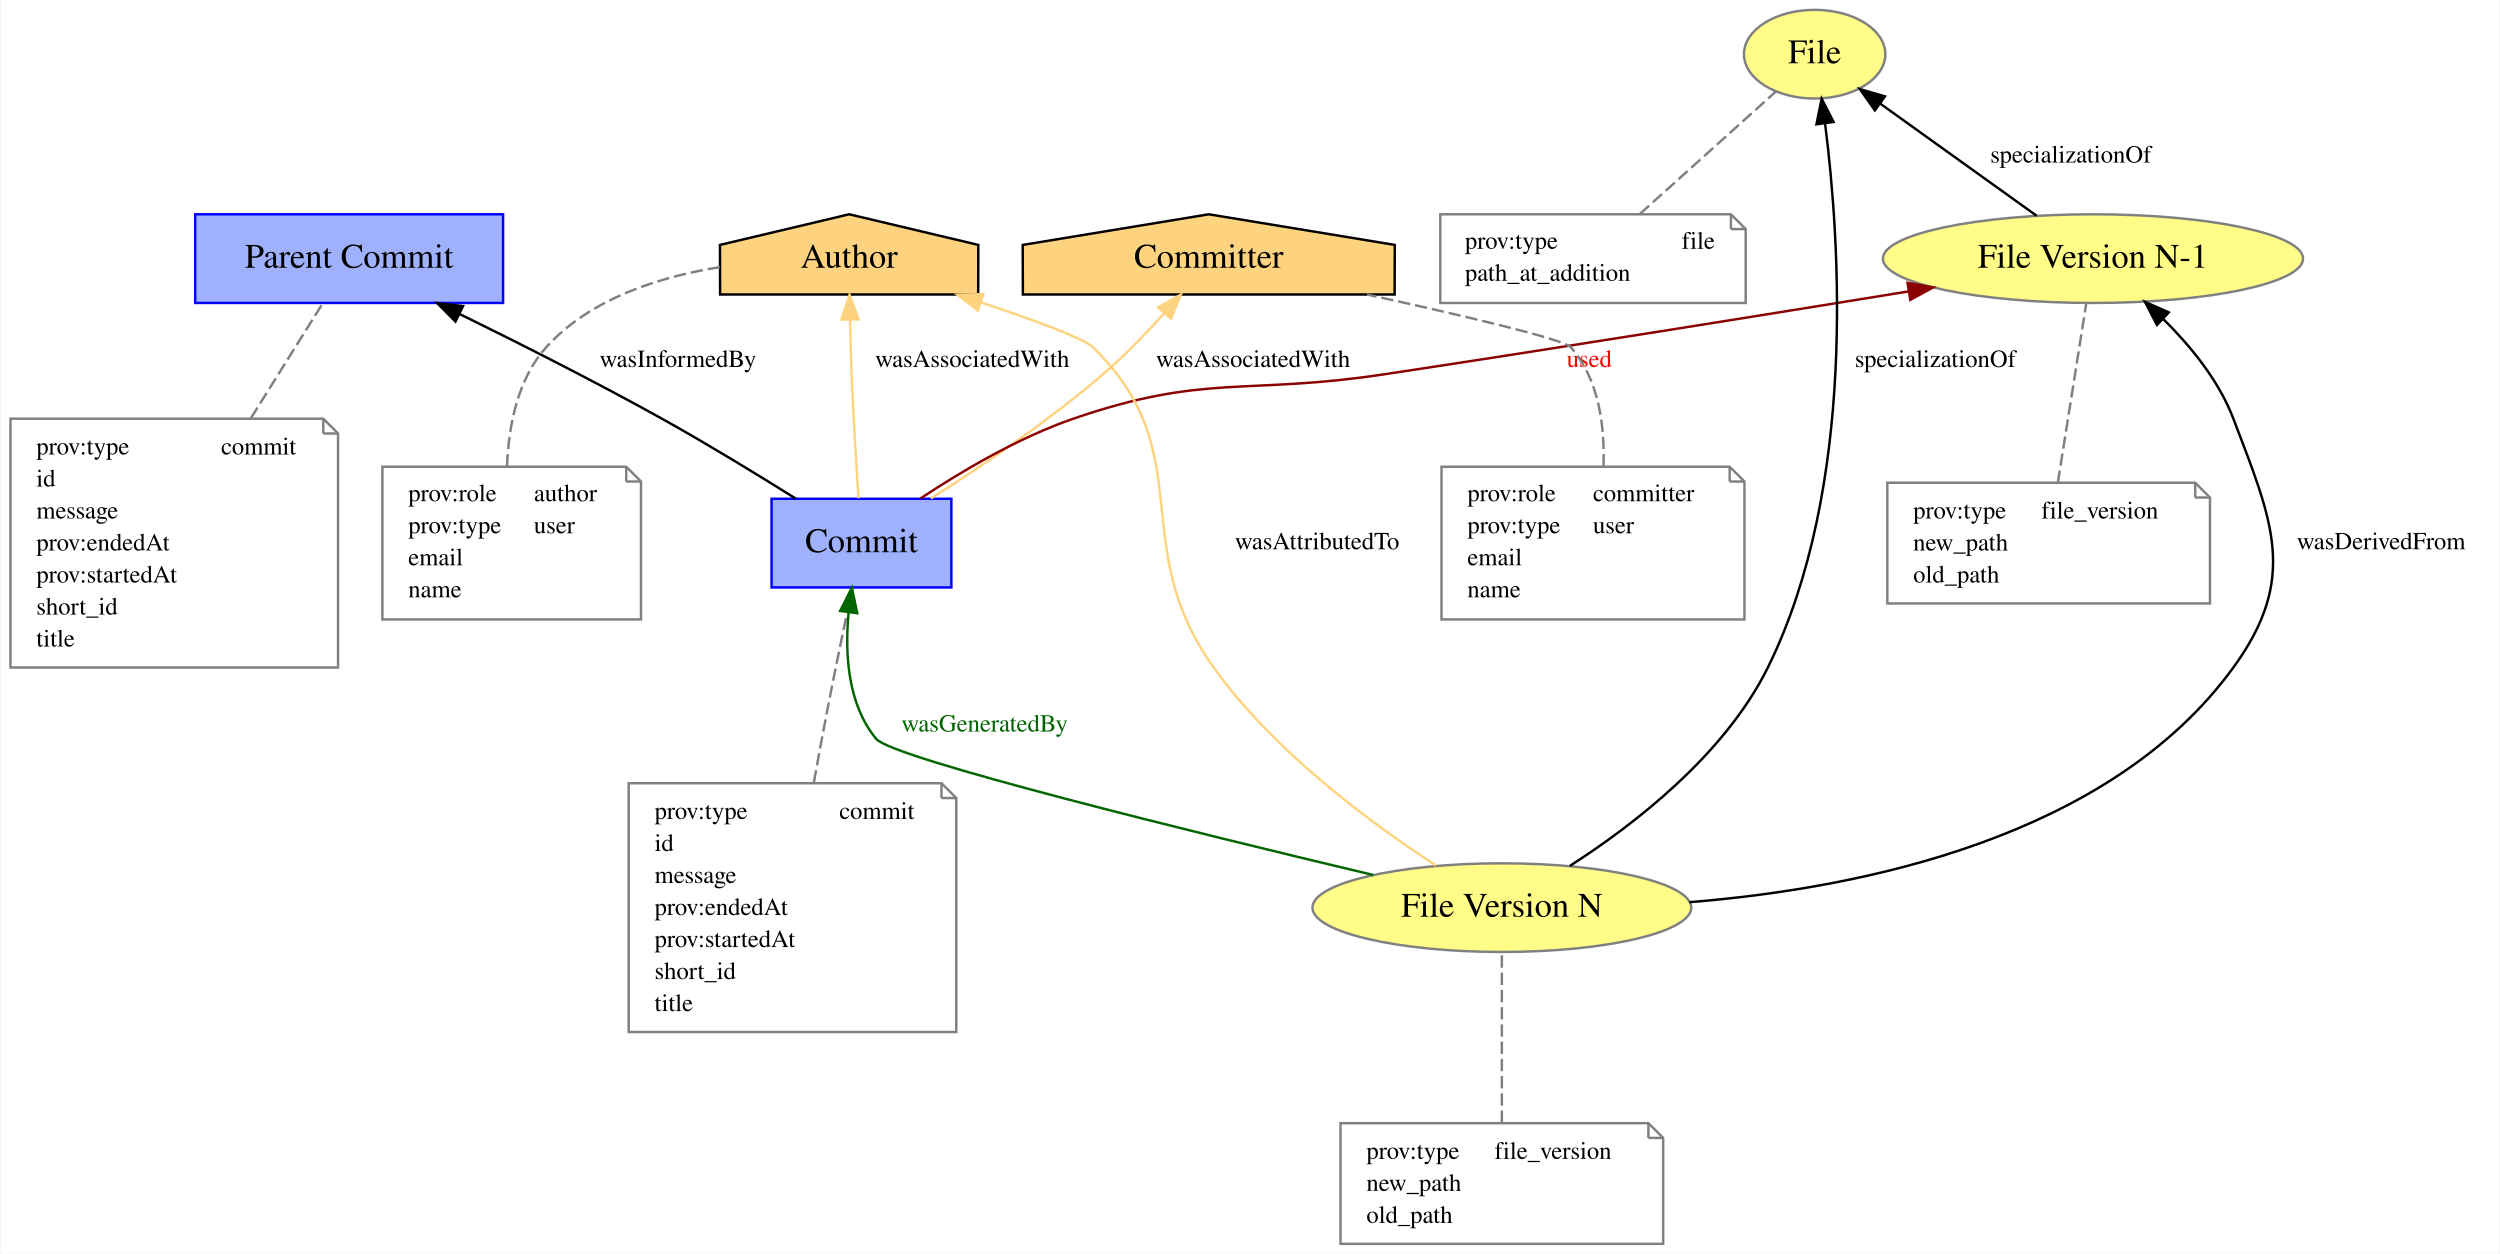
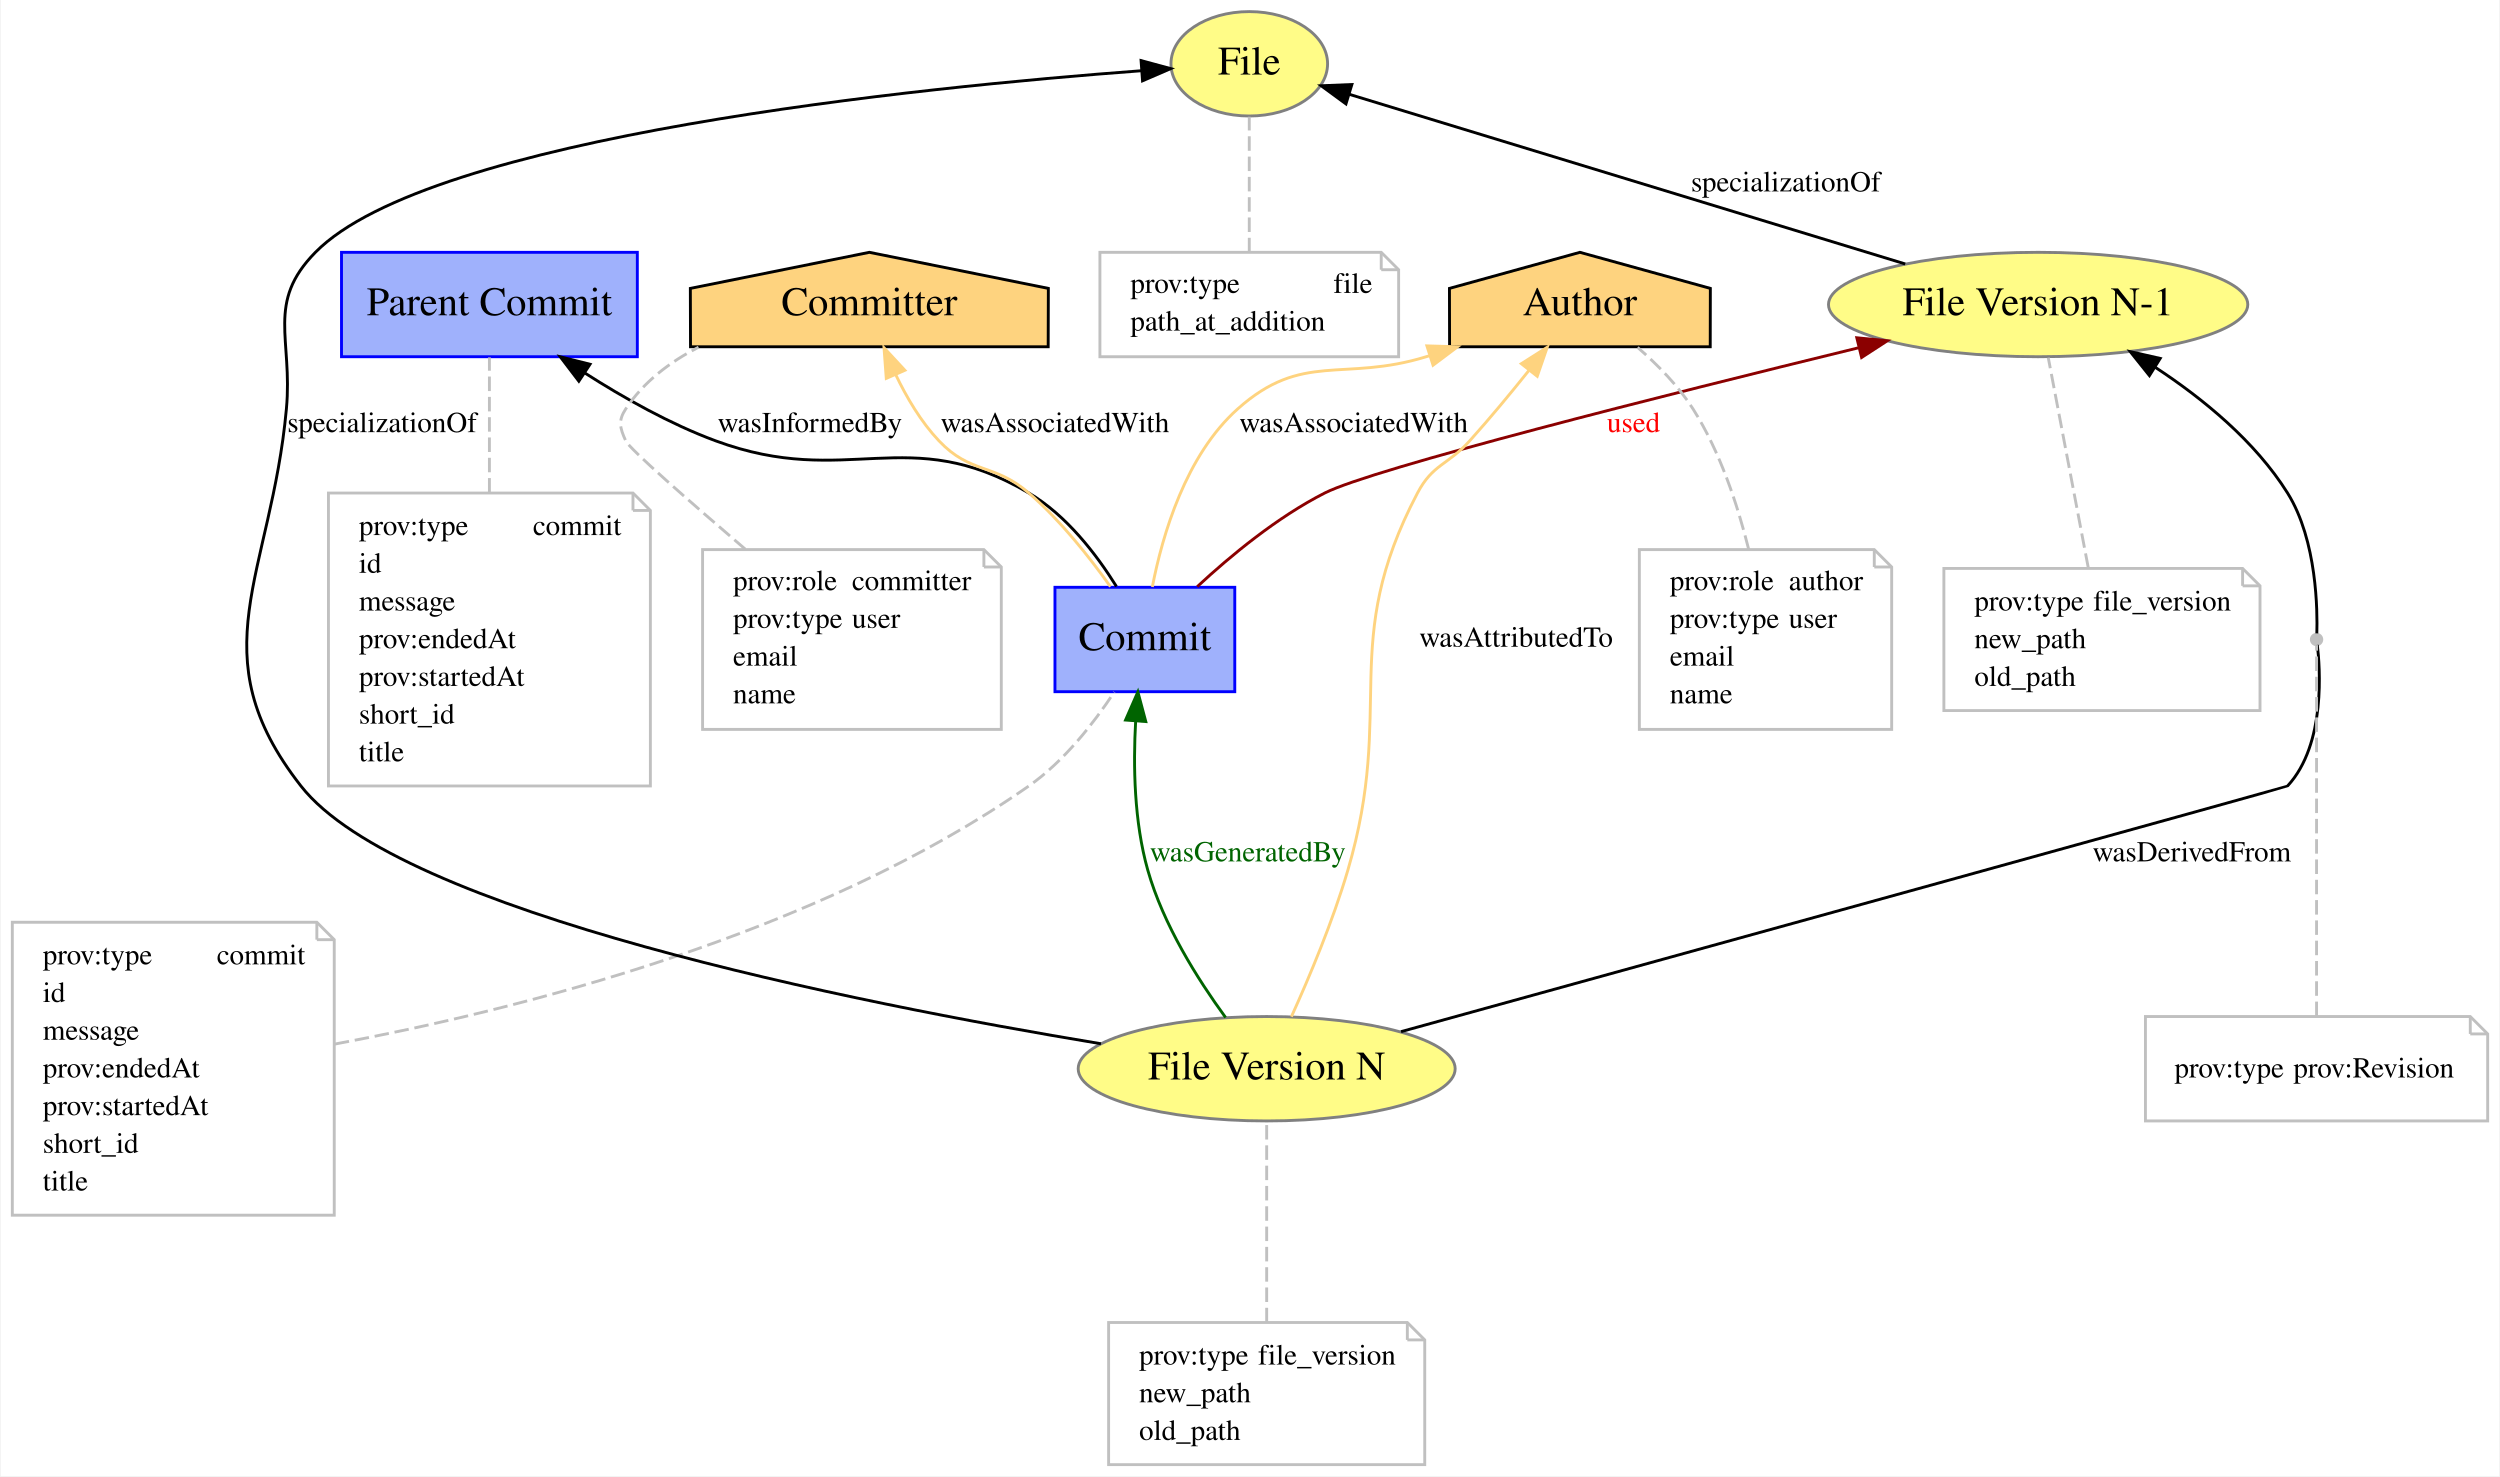
- <svg xmlns="http://www.w3.org/2000/svg" xmlns:xlink="http://www.w3.org/1999/xlink" width="1015pt" height="509pt" viewBox="0.00 0.00 1014.50 509.00">
+ <svg xmlns="http://www.w3.org/2000/svg" xmlns:xlink="http://www.w3.org/1999/xlink" width="862pt" height="509pt" viewBox="0.00 0.00 861.50 509.00">
  <g id="graph0" class="graph" transform="scale(1 1) rotate(0) translate(4 505)">
-     <polygon fill="white" stroke="transparent" points="-4,4 -4,-505 1010.5,-505 1010.5,4 -4,4" />
+     <polygon fill="#ffffff" stroke="transparent" points="-4,4 -4,-505 857.5,-505 857.5,4 -4,4" />
    <g id="node1" class="node">
      <g id="a_node1">
        <a xlink:href="gitlab2prov:Commit" xlink:title="Commit">
-           <polygon fill="#9fb1fc" stroke="#0000ff" points="382,-302.5 309,-302.5 309,-266.5 382,-266.5 382,-302.5" />
-           <text text-anchor="middle" x="345.5" y="-280.8" font-family="Times,serif" font-size="14.00">Commit</text>
+           <polygon fill="#9fb1fc" stroke="#0000ff" points="421.5,-302.5 359.5,-302.5 359.5,-266.5 421.5,-266.5 421.5,-302.5" />
+           <text text-anchor="middle" x="390.5" y="-280.8" font-family="Times,serif" font-size="14.00" fill="#000000">Commit</text>
        </a>
      </g>
    </g>
    <g id="node3" class="node">
      <g id="a_node3">
        <a xlink:href="gitlab2prov:Parent Commit" xlink:title="Parent Commit">
-           <polygon fill="#9fb1fc" stroke="#0000ff" points="200,-418 75,-418 75,-382 200,-382 200,-418" />
-           <text text-anchor="middle" x="137.5" y="-396.3" font-family="Times,serif" font-size="14.00">Parent Commit</text>
+           <polygon fill="#9fb1fc" stroke="#0000ff" points="215.5,-418 113.5,-418 113.5,-382 215.5,-382 215.5,-418" />
+           <text text-anchor="middle" x="164.5" y="-396.3" font-family="Times,serif" font-size="14.00" fill="#000000">Parent Commit</text>
        </a>
      </g>
    </g>
    <g id="edge8" class="edge">
-       <path fill="none" stroke="black" d="M318.83,-302.56C303.18,-312.37 282.93,-324.74 264.5,-335 237.62,-349.95 206.82,-365.51 182.29,-377.54" />
-       <polygon fill="black" stroke="black" points="180.67,-374.44 173.22,-381.97 183.74,-380.73 180.67,-374.44" />
-       <text text-anchor="middle" x="271" y="-356" font-family="Times,serif" font-size="10.00">wasInformedBy</text>
+       <path fill="none" stroke="#000000" d="M380.7,-302.787C373.762,-313.905 363.408,-327.384 350.5,-335 308.589,-359.727 288.149,-336.144 242.5,-353 226.805,-358.795 210.758,-367.83 197.332,-376.436" />
+       <polygon fill="#000000" stroke="#000000" points="195.334,-373.561 188.917,-381.991 199.191,-379.403 195.334,-373.561" />
+       <text text-anchor="middle" x="275" y="-356" font-family="Times,serif" font-size="10.00" fill="#000000">wasInformedBy</text>
    </g>
    <g id="node5" class="node">
      <g id="a_node5">
        <a xlink:href="gitlab2prov:Committer" xlink:title="Committer">
-           <polygon fill="#fed37f" stroke="black" points="562.03,-405.56 486.5,-418 410.97,-405.56 411.04,-385.44 561.96,-385.44 562.03,-405.56" />
-           <text text-anchor="middle" x="486.5" y="-396.3" font-family="Times,serif" font-size="14.00">Committer</text>
+           <polygon fill="#fed37f" stroke="#000000" points="357.22,-405.562 295.5,-418 233.78,-405.562 233.838,-385.438 357.162,-385.438 357.22,-405.562" />
+           <text text-anchor="middle" x="295.5" y="-396.3" font-family="Times,serif" font-size="14.00" fill="#000000">Committer</text>
        </a>
      </g>
    </g>
    <g id="edge10" class="edge">
-       <path fill="none" stroke="#fed37f" d="M373.7,-302.62C393.94,-315.44 421.43,-333.99 443.5,-353 452.2,-360.49 460.99,-369.58 468.34,-377.69" />
-       <polygon fill="#fed37f" stroke="#fed37f" points="465.91,-380.21 475.16,-385.38 471.15,-375.57 465.91,-380.21" />
-       <text text-anchor="middle" x="504.5" y="-356" font-family="Times,serif" font-size="10.00">wasAssociatedWith</text>
+       <path fill="none" stroke="#fed37f" d="M378.618,-302.723C371.324,-313.005 361.324,-325.63 350.5,-335 338.454,-345.427 330.458,-341.435 319.5,-353 313.318,-359.525 308.349,-367.952 304.572,-375.864" />
+       <polygon fill="#fed37f" stroke="#fed37f" points="301.334,-374.532 300.554,-385.098 307.753,-377.325 301.334,-374.532" />
+       <text text-anchor="middle" x="359.5" y="-356" font-family="Times,serif" font-size="10.00" fill="#000000">wasAssociatedWith</text>
    </g>
    <g id="node7" class="node">
      <g id="a_node7">
        <a xlink:href="gitlab2prov:Author" xlink:title="Author">
-           <polygon fill="#fed37f" stroke="black" points="392.94,-405.56 340.5,-418 288.06,-405.56 288.11,-385.44 392.89,-385.44 392.94,-405.56" />
-           <text text-anchor="middle" x="340.5" y="-396.3" font-family="Times,serif" font-size="14.00">Author</text>
+           <polygon fill="#fed37f" stroke="#000000" points="585.478,-405.562 540.5,-418 495.522,-405.562 495.564,-385.438 585.436,-385.438 585.478,-405.562" />
+           <text text-anchor="middle" x="540.5" y="-396.3" font-family="Times,serif" font-size="14.00" fill="#000000">Author</text>
        </a>
      </g>
    </g>
    <g id="edge9" class="edge">
-       <path fill="none" stroke="#fed37f" d="M344.3,-302.69C343.4,-316.33 342.19,-335.87 341.5,-353 341.21,-360.21 341,-368.06 340.85,-375.19" />
-       <polygon fill="#fed37f" stroke="#fed37f" points="337.35,-375.25 340.66,-385.31 344.35,-375.37 337.35,-375.25" />
-       <text text-anchor="middle" x="390.5" y="-356" font-family="Times,serif" font-size="10.00">wasAssociatedWith</text>
+       <path fill="none" stroke="#fed37f" d="M393.07,-302.625C396.585,-320.712 404.636,-348.041 422.5,-364 444.855,-383.971 458.852,-373.176 487.5,-382 487.831,-382.102 488.163,-382.204 488.496,-382.308" />
+       <polygon fill="#fed37f" stroke="#fed37f" points="487.744,-385.741 498.334,-385.437 489.865,-379.07 487.744,-385.741" />
+       <text text-anchor="middle" x="462.5" y="-356" font-family="Times,serif" font-size="10.00" fill="#000000">wasAssociatedWith</text>
    </g>
    <g id="node13" class="node">
      <g id="a_node13">
        <a xlink:href="gitlab2prov:File Version N-1" xlink:title="File Version N-1">
-           <ellipse fill="#fffc87" stroke="#808080" cx="845.5" cy="-400" rx="85.29" ry="18" />
-           <text text-anchor="middle" x="845.5" y="-396.3" font-family="Times,serif" font-size="14.00">File Version N-1</text>
+           <ellipse fill="#fffc87" stroke="#808080" cx="698.5" cy="-400" rx="72.287" ry="18" />
+           <text text-anchor="middle" x="698.5" y="-396.3" font-family="Times,serif" font-size="14.00" fill="#000000">File Version N-1</text>
        </a>
      </g>
    </g>
    <g id="edge11" class="edge">
-       <path fill="none" stroke="#8b0000" d="M369.51,-302.66C386.13,-313.67 409.19,-327.31 431.5,-335 484.98,-353.44 501.57,-344.54 557.5,-353 629.88,-363.95 712.36,-377.2 770.44,-386.66" />
-       <polygon fill="#8b0000" stroke="#8b0000" points="770.2,-390.17 780.64,-388.33 771.33,-383.26 770.2,-390.17" />
-       <text text-anchor="middle" x="641" y="-356" font-family="Times,serif" font-size="10.00" fill="red">used</text>
+       <path fill="none" stroke="#8b0000" d="M408.553,-302.715C420.196,-313.519 436.17,-326.686 452.5,-335 468.975,-343.388 569.099,-368.601 636.425,-385.048" />
+       <polygon fill="#8b0000" stroke="#8b0000" points="635.974,-388.54 646.519,-387.508 637.632,-381.739 635.974,-388.54" />
+       <text text-anchor="middle" x="559" y="-356" font-family="Times,serif" font-size="10.00" fill="#ff0000">used</text>
    </g>
    <g id="node2" class="node">
-       <polygon fill="none" stroke="gray" points="378,-187 251,-187 251,-86 384,-86 384,-181 378,-187" />
-       <polyline fill="none" stroke="gray" points="378,-187 378,-181 " />
-       <polyline fill="none" stroke="gray" points="384,-181 378,-181 " />
+       <polygon fill="none" stroke="#c0c0c0" points="105,-187 0,-187 0,-86 111,-86 111,-181 105,-187" />
+       <polyline fill="none" stroke="#c0c0c0" points="105,-187 105,-181 " />
+       <polyline fill="none" stroke="#c0c0c0" points="111,-181 105,-181 " />
      <g id="a_node2_0">
        <a xlink:href="http://www.w3.org/ns/prov#type" xlink:title="&lt;TABLE&gt;">
-           <text text-anchor="start" x="261.5" y="-172.5" font-family="Times,serif" font-size="10.00">prov:type</text>
-         </a>
-       </g>
-       <text text-anchor="start" x="336.5" y="-172.5" font-family="Times,serif" font-size="10.00">commit</text>
+           <text text-anchor="start" x="10.5" y="-172.5" font-family="Times,serif" font-size="10.00" fill="#000000">prov:type</text>
+         </a>
+       </g>
+       <text text-anchor="start" x="70.5" y="-172.5" font-family="Times,serif" font-size="10.00" fill="#000000">commit</text>
      <g id="a_node2_1">
        <a xlink:href="gitlab2prov:id" xlink:title="&lt;TABLE&gt;">
-           <text text-anchor="start" x="261.5" y="-159.5" font-family="Times,serif" font-size="10.00">id</text>
+           <text text-anchor="start" x="10.5" y="-159.5" font-family="Times,serif" font-size="10.00" fill="#000000">id</text>
        </a>
      </g>
      <g id="a_node2_2">
        <a xlink:href="gitlab2prov:message" xlink:title="&lt;TABLE&gt;">
-           <text text-anchor="start" x="261.5" y="-146.5" font-family="Times,serif" font-size="10.00">message</text>
+           <text text-anchor="start" x="10.5" y="-146.5" font-family="Times,serif" font-size="10.00" fill="#000000">message</text>
        </a>
      </g>
      <g id="a_node2_3">
        <a xlink:href="http://www.w3.org/ns/prov#endedAt" xlink:title="&lt;TABLE&gt;">
-           <text text-anchor="start" x="261.5" y="-133.5" font-family="Times,serif" font-size="10.00">prov:endedAt</text>
+           <text text-anchor="start" x="10.5" y="-133.5" font-family="Times,serif" font-size="10.00" fill="#000000">prov:endedAt</text>
        </a>
      </g>
      <g id="a_node2_4">
        <a xlink:href="http://www.w3.org/ns/prov#startedAt" xlink:title="&lt;TABLE&gt;">
-           <text text-anchor="start" x="261.5" y="-120.5" font-family="Times,serif" font-size="10.00">prov:startedAt</text>
+           <text text-anchor="start" x="10.5" y="-120.5" font-family="Times,serif" font-size="10.00" fill="#000000">prov:startedAt</text>
        </a>
      </g>
      <g id="a_node2_5">
        <a xlink:href="gitlab2prov:short_id" xlink:title="&lt;TABLE&gt;">
-           <text text-anchor="start" x="261.5" y="-107.5" font-family="Times,serif" font-size="10.00">short_id</text>
+           <text text-anchor="start" x="10.5" y="-107.5" font-family="Times,serif" font-size="10.00" fill="#000000">short_id</text>
        </a>
      </g>
      <g id="a_node2_6">
        <a xlink:href="gitlab2prov:title" xlink:title="&lt;TABLE&gt;">
-           <text text-anchor="start" x="261.5" y="-94.5" font-family="Times,serif" font-size="10.00">title</text>
+           <text text-anchor="start" x="10.5" y="-94.5" font-family="Times,serif" font-size="10.00" fill="#000000">title</text>
        </a>
      </g>
    </g>
    <g id="edge1" class="edge">
-       <path fill="none" stroke="gray" stroke-dasharray="5,2" d="M326.18,-187.37C327.89,-196.89 329.72,-206.76 331.5,-216 334.81,-233.16 338.9,-252.7 341.8,-266.33" />
+       <path fill="none" stroke="#c0c0c0" stroke-dasharray="5,2" d="M111.185,-144.999C173.935,-156.702 276.779,-182.469 350.5,-234 362.6,-242.458 372.857,-255.62 379.954,-266.387" />
    </g>
    <g id="node4" class="node">
-       <polygon fill="none" stroke="gray" points="127,-335 0,-335 0,-234 133,-234 133,-329 127,-335" />
-       <polyline fill="none" stroke="gray" points="127,-335 127,-329 " />
-       <polyline fill="none" stroke="gray" points="133,-329 127,-329 " />
+       <polygon fill="none" stroke="#c0c0c0" points="214,-335 109,-335 109,-234 220,-234 220,-329 214,-335" />
+       <polyline fill="none" stroke="#c0c0c0" points="214,-335 214,-329 " />
+       <polyline fill="none" stroke="#c0c0c0" points="220,-329 214,-329 " />
      <g id="a_node4_7">
        <a xlink:href="http://www.w3.org/ns/prov#type" xlink:title="&lt;TABLE&gt;">
-           <text text-anchor="start" x="10.5" y="-320.5" font-family="Times,serif" font-size="10.00">prov:type</text>
-         </a>
-       </g>
-       <text text-anchor="start" x="85.5" y="-320.5" font-family="Times,serif" font-size="10.00">commit</text>
+           <text text-anchor="start" x="119.5" y="-320.5" font-family="Times,serif" font-size="10.00" fill="#000000">prov:type</text>
+         </a>
+       </g>
+       <text text-anchor="start" x="179.5" y="-320.5" font-family="Times,serif" font-size="10.00" fill="#000000">commit</text>
      <g id="a_node4_8">
        <a xlink:href="gitlab2prov:id" xlink:title="&lt;TABLE&gt;">
-           <text text-anchor="start" x="10.5" y="-307.5" font-family="Times,serif" font-size="10.00">id</text>
+           <text text-anchor="start" x="119.5" y="-307.5" font-family="Times,serif" font-size="10.00" fill="#000000">id</text>
        </a>
      </g>
      <g id="a_node4_9">
        <a xlink:href="gitlab2prov:message" xlink:title="&lt;TABLE&gt;">
-           <text text-anchor="start" x="10.5" y="-294.5" font-family="Times,serif" font-size="10.00">message</text>
+           <text text-anchor="start" x="119.5" y="-294.5" font-family="Times,serif" font-size="10.00" fill="#000000">message</text>
        </a>
      </g>
      <g id="a_node4_10">
        <a xlink:href="http://www.w3.org/ns/prov#endedAt" xlink:title="&lt;TABLE&gt;">
-           <text text-anchor="start" x="10.5" y="-281.5" font-family="Times,serif" font-size="10.00">prov:endedAt</text>
+           <text text-anchor="start" x="119.5" y="-281.5" font-family="Times,serif" font-size="10.00" fill="#000000">prov:endedAt</text>
        </a>
      </g>
      <g id="a_node4_11">
        <a xlink:href="http://www.w3.org/ns/prov#startedAt" xlink:title="&lt;TABLE&gt;">
-           <text text-anchor="start" x="10.5" y="-268.5" font-family="Times,serif" font-size="10.00">prov:startedAt</text>
+           <text text-anchor="start" x="119.5" y="-268.5" font-family="Times,serif" font-size="10.00" fill="#000000">prov:startedAt</text>
        </a>
      </g>
      <g id="a_node4_12">
        <a xlink:href="gitlab2prov:short_id" xlink:title="&lt;TABLE&gt;">
-           <text text-anchor="start" x="10.5" y="-255.5" font-family="Times,serif" font-size="10.00">short_id</text>
+           <text text-anchor="start" x="119.5" y="-255.5" font-family="Times,serif" font-size="10.00" fill="#000000">short_id</text>
        </a>
      </g>
      <g id="a_node4_13">
        <a xlink:href="gitlab2prov:title" xlink:title="&lt;TABLE&gt;">
-           <text text-anchor="start" x="10.5" y="-242.5" font-family="Times,serif" font-size="10.00">title</text>
+           <text text-anchor="start" x="119.5" y="-242.5" font-family="Times,serif" font-size="10.00" fill="#000000">title</text>
        </a>
      </g>
    </g>
    <g id="edge2" class="edge">
-       <path fill="none" stroke="gray" stroke-dasharray="5,2" d="M97.64,-335.28C108.07,-351.96 119.02,-369.45 126.79,-381.88" />
+       <path fill="none" stroke="#c0c0c0" stroke-dasharray="5,2" d="M164.5,-335.16C164.5,-351.768 164.5,-369.17 164.5,-381.759" />
    </g>
    <g id="node6" class="node">
-       <polygon fill="none" stroke="gray" points="698,-315.5 581,-315.5 581,-253.5 704,-253.5 704,-309.5 698,-315.5" />
-       <polyline fill="none" stroke="gray" points="698,-315.5 698,-309.5 " />
-       <polyline fill="none" stroke="gray" points="704,-309.5 698,-309.5 " />
+       <polygon fill="none" stroke="#c0c0c0" points="335,-315.5 238,-315.5 238,-253.5 341,-253.5 341,-309.5 335,-315.5" />
+       <polyline fill="none" stroke="#c0c0c0" points="335,-315.5 335,-309.5 " />
+       <polyline fill="none" stroke="#c0c0c0" points="341,-309.5 335,-309.5 " />
      <g id="a_node6_14">
        <a xlink:href="http://www.w3.org/ns/prov#role" xlink:title="&lt;TABLE&gt;">
-           <text text-anchor="start" x="591.5" y="-301.5" font-family="Times,serif" font-size="10.00">prov:role</text>
-         </a>
-       </g>
-       <text text-anchor="start" x="642.5" y="-301.5" font-family="Times,serif" font-size="10.00">committer</text>
+           <text text-anchor="start" x="248.5" y="-301.5" font-family="Times,serif" font-size="10.00" fill="#000000">prov:role</text>
+         </a>
+       </g>
+       <text text-anchor="start" x="289.5" y="-301.5" font-family="Times,serif" font-size="10.00" fill="#000000">committer</text>
      <g id="a_node6_15">
        <a xlink:href="http://www.w3.org/ns/prov#type" xlink:title="&lt;TABLE&gt;">
-           <text text-anchor="start" x="591.5" y="-288.5" font-family="Times,serif" font-size="10.00">prov:type</text>
-         </a>
-       </g>
-       <text text-anchor="start" x="642.5" y="-288.5" font-family="Times,serif" font-size="10.00">user</text>
+           <text text-anchor="start" x="248.5" y="-288.5" font-family="Times,serif" font-size="10.00" fill="#000000">prov:type</text>
+         </a>
+       </g>
+       <text text-anchor="start" x="289.5" y="-288.5" font-family="Times,serif" font-size="10.00" fill="#000000">user</text>
      <g id="a_node6_16">
        <a xlink:href="gitlab2prov:email" xlink:title="&lt;TABLE&gt;">
-           <text text-anchor="start" x="591.5" y="-275.5" font-family="Times,serif" font-size="10.00">email</text>
+           <text text-anchor="start" x="248.5" y="-275.5" font-family="Times,serif" font-size="10.00" fill="#000000">email</text>
        </a>
      </g>
      <g id="a_node6_17">
        <a xlink:href="gitlab2prov:name" xlink:title="&lt;TABLE&gt;">
-           <text text-anchor="start" x="591.5" y="-262.5" font-family="Times,serif" font-size="10.00">name</text>
+           <text text-anchor="start" x="248.5" y="-262.5" font-family="Times,serif" font-size="10.00" fill="#000000">name</text>
        </a>
      </g>
    </g>
    <g id="edge3" class="edge">
-       <path fill="none" stroke="gray" stroke-dasharray="5,2" d="M646.77,-315.67C647.33,-331.85 644.97,-351.07 633.5,-364 630.53,-367.35 588.93,-377.08 550.75,-385.43" />
+       <path fill="none" stroke="#c0c0c0" stroke-dasharray="5,2" d="M252.741,-315.623C233.113,-332.437 212.717,-350.312 211.5,-353 209.484,-357.454 208.809,-359.919 211.5,-364 217.614,-373.272 226.665,-380.165 236.589,-385.287" />
    </g>
    <g id="node8" class="node">
-       <polygon fill="none" stroke="gray" points="250,-315.5 151,-315.5 151,-253.5 256,-253.5 256,-309.5 250,-315.5" />
-       <polyline fill="none" stroke="gray" points="250,-315.5 250,-309.5 " />
-       <polyline fill="none" stroke="gray" points="256,-309.5 250,-309.5 " />
+       <polygon fill="none" stroke="#c0c0c0" points="642,-315.5 561,-315.5 561,-253.5 648,-253.5 648,-309.5 642,-315.5" />
+       <polyline fill="none" stroke="#c0c0c0" points="642,-315.5 642,-309.5 " />
+       <polyline fill="none" stroke="#c0c0c0" points="648,-309.5 642,-309.5 " />
      <g id="a_node8_18">
        <a xlink:href="http://www.w3.org/ns/prov#role" xlink:title="&lt;TABLE&gt;">
-           <text text-anchor="start" x="161.5" y="-301.5" font-family="Times,serif" font-size="10.00">prov:role</text>
-         </a>
-       </g>
-       <text text-anchor="start" x="212.5" y="-301.5" font-family="Times,serif" font-size="10.00">author</text>
+           <text text-anchor="start" x="571.5" y="-301.5" font-family="Times,serif" font-size="10.00" fill="#000000">prov:role</text>
+         </a>
+       </g>
+       <text text-anchor="start" x="612.5" y="-301.5" font-family="Times,serif" font-size="10.00" fill="#000000">author</text>
      <g id="a_node8_19">
        <a xlink:href="http://www.w3.org/ns/prov#type" xlink:title="&lt;TABLE&gt;">
-           <text text-anchor="start" x="161.5" y="-288.5" font-family="Times,serif" font-size="10.00">prov:type</text>
-         </a>
-       </g>
-       <text text-anchor="start" x="212.5" y="-288.5" font-family="Times,serif" font-size="10.00">user</text>
+           <text text-anchor="start" x="571.5" y="-288.5" font-family="Times,serif" font-size="10.00" fill="#000000">prov:type</text>
+         </a>
+       </g>
+       <text text-anchor="start" x="612.5" y="-288.5" font-family="Times,serif" font-size="10.00" fill="#000000">user</text>
      <g id="a_node8_20">
        <a xlink:href="gitlab2prov:email" xlink:title="&lt;TABLE&gt;">
-           <text text-anchor="start" x="161.5" y="-275.5" font-family="Times,serif" font-size="10.00">email</text>
+           <text text-anchor="start" x="571.5" y="-275.5" font-family="Times,serif" font-size="10.00" fill="#000000">email</text>
        </a>
      </g>
      <g id="a_node8_21">
        <a xlink:href="gitlab2prov:name" xlink:title="&lt;TABLE&gt;">
-           <text text-anchor="start" x="161.5" y="-262.5" font-family="Times,serif" font-size="10.00">name</text>
+           <text text-anchor="start" x="571.5" y="-262.5" font-family="Times,serif" font-size="10.00" fill="#000000">name</text>
        </a>
      </g>
    </g>
    <g id="edge4" class="edge">
-       <path fill="none" stroke="gray" stroke-dasharray="5,2" d="M201.61,-315.66C202.23,-331.84 205.8,-351.06 217.5,-364 235.29,-383.68 263.28,-392.61 288.06,-396.55" />
+       <path fill="none" stroke="#c0c0c0" stroke-dasharray="5,2" d="M598.701,-315.556C594.87,-330.952 588.796,-349.336 579.5,-364 574.467,-371.938 567.254,-379.265 560.396,-385.209" />
    </g>
    <g id="node9" class="node">
      <g id="a_node9">
        <a xlink:href="gitlab2prov:File" xlink:title="File">
-           <ellipse fill="#fffc87" stroke="#808080" cx="732.5" cy="-483" rx="28.7" ry="18" />
-           <text text-anchor="middle" x="732.5" y="-479.3" font-family="Times,serif" font-size="14.00">File</text>
+           <ellipse fill="#fffc87" stroke="#808080" cx="426.5" cy="-483" rx="27" ry="18" />
+           <text text-anchor="middle" x="426.5" y="-479.3" font-family="Times,serif" font-size="14.00" fill="#000000">File</text>
        </a>
      </g>
    </g>
    <g id="node10" class="node">
-       <polygon fill="none" stroke="gray" points="698.5,-418 580.5,-418 580.5,-382 704.5,-382 704.5,-412 698.5,-418" />
-       <polyline fill="none" stroke="gray" points="698.5,-418 698.5,-412 " />
-       <polyline fill="none" stroke="gray" points="704.5,-412 698.5,-412 " />
+       <polygon fill="none" stroke="#c0c0c0" points="472,-418 375,-418 375,-382 478,-382 478,-412 472,-418" />
+       <polyline fill="none" stroke="#c0c0c0" points="472,-418 472,-412 " />
+       <polyline fill="none" stroke="#c0c0c0" points="478,-412 472,-412 " />
      <g id="a_node10_22">
        <a xlink:href="http://www.w3.org/ns/prov#type" xlink:title="&lt;TABLE&gt;">
-           <text text-anchor="start" x="590.5" y="-404" font-family="Times,serif" font-size="10.00">prov:type</text>
-         </a>
-       </g>
-       <text text-anchor="start" x="678.5" y="-404" font-family="Times,serif" font-size="10.00">file</text>
+           <text text-anchor="start" x="385.5" y="-404" font-family="Times,serif" font-size="10.00" fill="#000000">prov:type</text>
+         </a>
+       </g>
+       <text text-anchor="start" x="455.5" y="-404" font-family="Times,serif" font-size="10.00" fill="#000000">file</text>
      <g id="a_node10_23">
        <a xlink:href="gitlab2prov:path_at_addition" xlink:title="&lt;TABLE&gt;">
-           <text text-anchor="start" x="590.5" y="-391" font-family="Times,serif" font-size="10.00">path_at_addition</text>
+           <text text-anchor="start" x="385.5" y="-391" font-family="Times,serif" font-size="10.00" fill="#000000">path_at_addition</text>
        </a>
      </g>
    </g>
    <g id="edge5" class="edge">
-       <path fill="none" stroke="gray" stroke-dasharray="5,2" d="M661.59,-418.18C678,-432.95 701.38,-453.99 716.74,-467.82" />
+       <path fill="none" stroke="#c0c0c0" stroke-dasharray="5,2" d="M426.5,-418.01C426.5,-431.836 426.5,-450.85 426.5,-464.739" />
    </g>
    <g id="node11" class="node">
      <g id="a_node11">
        <a xlink:href="gitlab2prov:File Version N" xlink:title="File Version N">
-           <ellipse fill="#fffc87" stroke="#808080" cx="605.5" cy="-136.5" rx="76.89" ry="18" />
-           <text text-anchor="middle" x="605.5" y="-132.8" font-family="Times,serif" font-size="14.00">File Version N</text>
+           <ellipse fill="#fffc87" stroke="#808080" cx="432.5" cy="-136.5" rx="64.989" ry="18" />
+           <text text-anchor="middle" x="432.5" y="-132.8" font-family="Times,serif" font-size="14.00" fill="#000000">File Version N</text>
        </a>
      </g>
    </g>
    <g id="edge12" class="edge">
-       <path fill="none" stroke="darkgreen" d="M553.37,-149.73C480.97,-166.94 358.06,-197.11 351.5,-205 339.89,-218.97 338.71,-239.59 340.27,-256.19" />
-       <polygon fill="darkgreen" stroke="darkgreen" points="336.84,-256.95 341.61,-266.41 343.78,-256.04 336.84,-256.95" />
-       <text text-anchor="middle" x="395.5" y="-208" font-family="Times,serif" font-size="10.00" fill="darkgreen">wasGeneratedBy</text>
+       <path fill="none" stroke="#006400" d="M418.336,-154.167C408.722,-167.327 396.825,-186.197 391.5,-205 386.794,-221.618 386.45,-240.983 387.327,-256.44" />
+       <polygon fill="#006400" stroke="#006400" points="383.839,-256.731 388.091,-266.435 390.819,-256.198 383.839,-256.731" />
+       <text text-anchor="middle" x="426" y="-208" font-family="Times,serif" font-size="10.00" fill="#006400">wasGeneratedBy</text>
+     </g>
+     <g id="edge18" class="edge">
+       <path fill="none" stroke="#fed37f" d="M441.028,-154.452C447.199,-168.063 455.329,-187.371 460.5,-205 477.036,-261.379 457.161,-282.994 484.5,-335 489.764,-345.014 494.933,-344.589 502.5,-353 509.406,-360.676 516.618,-369.396 522.88,-377.222" />
+       <polygon fill="#fed37f" stroke="#fed37f" points="520.296,-379.598 529.242,-385.273 525.788,-375.257 520.296,-379.598" />
+       <text text-anchor="middle" x="518.5" y="-282" font-family="Times,serif" font-size="10.00" fill="#000000">wasAttributedTo</text>
    </g>
    <g id="edge16" class="edge">
-       <path fill="none" stroke="#fed37f" d="M578.82,-153.58C552.58,-170.6 513.01,-199.73 488.5,-234 452.58,-284.23 483.61,-320.79 439.5,-364 435.76,-367.66 415.43,-375.09 394.16,-382.16" />
-       <polygon fill="#fed37f" stroke="#fed37f" points="392.79,-378.93 384.38,-385.37 394.97,-385.58 392.79,-378.93" />
-       <text text-anchor="middle" x="530.5" y="-282" font-family="Times,serif" font-size="10.00">wasAttributedTo</text>
-     </g>
-     <g id="edge14" class="edge">
-       <path fill="none" stroke="black" d="M633.12,-153.44C658.88,-169.97 695.9,-198.38 713.5,-234 749.62,-307.09 742.8,-407.25 736.73,-454.81" />
-       <polygon fill="black" stroke="black" points="733.23,-454.54 735.34,-464.93 740.17,-455.49 733.23,-454.54" />
-       <text text-anchor="middle" x="781.5" y="-356" font-family="Times,serif" font-size="10.00">specializationOf</text>
+       <path fill="none" stroke="#000000" d="M375.348,-145.115C289.461,-159.335 133.514,-190.532 99.5,-234 63.868,-279.536 89.214,-306.422 94.5,-364 96.732,-388.306 87.38,-400.603 104.5,-418 143.898,-458.037 313.317,-474.945 389.335,-480.613" />
+       <polygon fill="#000000" stroke="#000000" points="389.192,-484.111 399.418,-481.339 389.695,-477.13 389.192,-484.111" />
+       <text text-anchor="middle" x="127.5" y="-356" font-family="Times,serif" font-size="10.00" fill="#000000">specializationOf</text>
+     </g>
+     <g id="node15" class="node">
+       <ellipse fill="#c0c0c0" stroke="#c0c0c0" cx="794.5" cy="-284.5" rx="1.8" ry="1.8" />
    </g>
    <g id="edge13" class="edge">
-       <path fill="none" stroke="black" d="M681.61,-138.71C751.78,-144.38 852.39,-165.03 902.5,-234 928.89,-270.32 918.47,-293.05 902.5,-335 896.65,-350.37 885.23,-364.39 874.14,-375.37" />
-       <polygon fill="black" stroke="black" points="871.48,-373.06 866.59,-382.46 876.27,-378.17 871.48,-373.06" />
-       <text text-anchor="middle" x="962.5" y="-282" font-family="Times,serif" font-size="10.00">wasDerivedFrom</text>
+       <path fill="none" stroke="#000000" d="M478.828,-149.291C574.311,-175.659 784.167,-233.641 784.5,-234 797.875,-248.413 795.647,-275.349 794.756,-282.64" />
+       <text text-anchor="middle" x="751.5" y="-208" font-family="Times,serif" font-size="10.00" fill="#000000">wasDerivedFrom</text>
    </g>
    <g id="node12" class="node">
-       <polygon fill="none" stroke="gray" points="665,-49 540,-49 540,0 671,0 671,-43 665,-49" />
-       <polyline fill="none" stroke="gray" points="665,-49 665,-43 " />
-       <polyline fill="none" stroke="gray" points="671,-43 665,-43 " />
+       <polygon fill="none" stroke="#c0c0c0" points="481,-49 378,-49 378,0 487,0 487,-43 481,-49" />
+       <polyline fill="none" stroke="#c0c0c0" points="481,-49 481,-43 " />
+       <polyline fill="none" stroke="#c0c0c0" points="487,-43 481,-43 " />
      <g id="a_node12_24">
        <a xlink:href="http://www.w3.org/ns/prov#type" xlink:title="&lt;TABLE&gt;">
-           <text text-anchor="start" x="550.5" y="-34.5" font-family="Times,serif" font-size="10.00">prov:type</text>
-         </a>
-       </g>
-       <text text-anchor="start" x="602.5" y="-34.5" font-family="Times,serif" font-size="10.00">file_version</text>
+           <text text-anchor="start" x="388.5" y="-34.5" font-family="Times,serif" font-size="10.00" fill="#000000">prov:type</text>
+         </a>
+       </g>
+       <text text-anchor="start" x="429.5" y="-34.5" font-family="Times,serif" font-size="10.00" fill="#000000">file_version</text>
      <g id="a_node12_25">
        <a xlink:href="gitlab2prov:new_path" xlink:title="&lt;TABLE&gt;">
-           <text text-anchor="start" x="550.5" y="-21.5" font-family="Times,serif" font-size="10.00">new_path</text>
+           <text text-anchor="start" x="388.5" y="-21.5" font-family="Times,serif" font-size="10.00" fill="#000000">new_path</text>
        </a>
      </g>
      <g id="a_node12_26">
        <a xlink:href="gitlab2prov:old_path" xlink:title="&lt;TABLE&gt;">
-           <text text-anchor="start" x="550.5" y="-8.5" font-family="Times,serif" font-size="10.00">old_path</text>
+           <text text-anchor="start" x="388.5" y="-8.5" font-family="Times,serif" font-size="10.00" fill="#000000">old_path</text>
        </a>
      </g>
    </g>
    <g id="edge6" class="edge">
-       <path fill="none" stroke="gray" stroke-dasharray="5,2" d="M605.5,-49.1C605.5,-69.93 605.5,-99.8 605.5,-118.41" />
-     </g>
-     <g id="edge15" class="edge">
-       <path fill="none" stroke="black" d="M822.63,-417.39C804.29,-430.54 778.51,-449.02 759.22,-462.85" />
-       <polygon fill="black" stroke="black" points="756.95,-460.17 750.86,-468.84 761.03,-465.86 756.95,-460.17" />
-       <text text-anchor="middle" x="836.5" y="-439" font-family="Times,serif" font-size="10.00">specializationOf</text>
+       <path fill="none" stroke="#c0c0c0" stroke-dasharray="5,2" d="M432.5,-49.079C432.5,-69.942 432.5,-99.408 432.5,-118.234" />
+     </g>
+     <g id="edge17" class="edge">
+       <path fill="none" stroke="#000000" d="M652.667,-413.986C598.53,-430.505 509.702,-457.611 461.041,-472.46" />
+       <polygon fill="#000000" stroke="#000000" points="459.837,-469.168 451.294,-475.434 461.88,-475.863 459.837,-469.168" />
+       <text text-anchor="middle" x="611.5" y="-439" font-family="Times,serif" font-size="10.00" fill="#000000">specializationOf</text>
    </g>
    <g id="node14" class="node">
-       <polygon fill="none" stroke="gray" points="887,-309 762,-309 762,-260 893,-260 893,-303 887,-309" />
-       <polyline fill="none" stroke="gray" points="887,-309 887,-303 " />
-       <polyline fill="none" stroke="gray" points="893,-303 887,-303 " />
+       <polygon fill="none" stroke="#c0c0c0" points="769,-309 666,-309 666,-260 775,-260 775,-303 769,-309" />
+       <polyline fill="none" stroke="#c0c0c0" points="769,-309 769,-303 " />
+       <polyline fill="none" stroke="#c0c0c0" points="775,-303 769,-303 " />
      <g id="a_node14_27">
        <a xlink:href="http://www.w3.org/ns/prov#type" xlink:title="&lt;TABLE&gt;">
-           <text text-anchor="start" x="772.5" y="-294.5" font-family="Times,serif" font-size="10.00">prov:type</text>
-         </a>
-       </g>
-       <text text-anchor="start" x="824.5" y="-294.5" font-family="Times,serif" font-size="10.00">file_version</text>
+           <text text-anchor="start" x="676.5" y="-294.5" font-family="Times,serif" font-size="10.00" fill="#000000">prov:type</text>
+         </a>
+       </g>
+       <text text-anchor="start" x="717.5" y="-294.5" font-family="Times,serif" font-size="10.00" fill="#000000">file_version</text>
      <g id="a_node14_28">
        <a xlink:href="gitlab2prov:new_path" xlink:title="&lt;TABLE&gt;">
-           <text text-anchor="start" x="772.5" y="-281.5" font-family="Times,serif" font-size="10.00">new_path</text>
+           <text text-anchor="start" x="676.5" y="-281.5" font-family="Times,serif" font-size="10.00" fill="#000000">new_path</text>
        </a>
      </g>
      <g id="a_node14_29">
        <a xlink:href="gitlab2prov:old_path" xlink:title="&lt;TABLE&gt;">
-           <text text-anchor="start" x="772.5" y="-268.5" font-family="Times,serif" font-size="10.00">old_path</text>
+           <text text-anchor="start" x="676.5" y="-268.5" font-family="Times,serif" font-size="10.00" fill="#000000">old_path</text>
        </a>
      </g>
    </g>
    <g id="edge7" class="edge">
-       <path fill="none" stroke="gray" stroke-dasharray="5,2" d="M831.23,-309.02C834.67,-330.7 839.69,-362.39 842.77,-381.8" />
+       <path fill="none" stroke="#c0c0c0" stroke-dasharray="5,2" d="M715.78,-309.278C711.639,-331.019 705.712,-362.137 701.987,-381.695" />
+     </g>
+     <g id="edge14" class="edge">
+       <path fill="none" stroke="#000000" d="M794.594,-286.615C794.821,-293.935 794.747,-318.639 784.5,-335 773.333,-352.829 755.393,-367.533 738.779,-378.419" />
+       <polygon fill="#000000" stroke="#000000" points="736.871,-375.484 730.255,-383.76 740.588,-381.416 736.871,-375.484" />
+     </g>
+     <g id="node16" class="node">
+       <polygon fill="none" stroke="#c0c0c0" points="847.5,-154.5 735.5,-154.5 735.5,-118.5 853.5,-118.5 853.5,-148.5 847.5,-154.5" />
+       <polyline fill="none" stroke="#c0c0c0" points="847.5,-154.5 847.5,-148.5 " />
+       <polyline fill="none" stroke="#c0c0c0" points="853.5,-148.5 847.5,-148.5 " />
+       <g id="a_node16_30">
+         <a xlink:href="http://www.w3.org/ns/prov#type" xlink:title="&lt;TABLE&gt;">
+           <text text-anchor="start" x="745.5" y="-133.5" font-family="Times,serif" font-size="10.00" fill="#000000">prov:type</text>
+         </a>
+       </g>
+       <g id="a_node16_31">
+         <a xlink:href="http://www.w3.org/ns/prov#Revision" xlink:title="&lt;TABLE&gt;">
+           <text text-anchor="start" x="786.5" y="-133.5" font-family="Times,serif" font-size="10.00" fill="#000000">prov:Revision</text>
+         </a>
+       </g>
+     </g>
+     <g id="edge15" class="edge">
+       <path fill="none" stroke="#c0c0c0" stroke-dasharray="5,2" d="M794.5,-154.648C794.5,-190.772 794.5,-269.349 794.5,-282.588" />
    </g>
  </g>
</svg>
